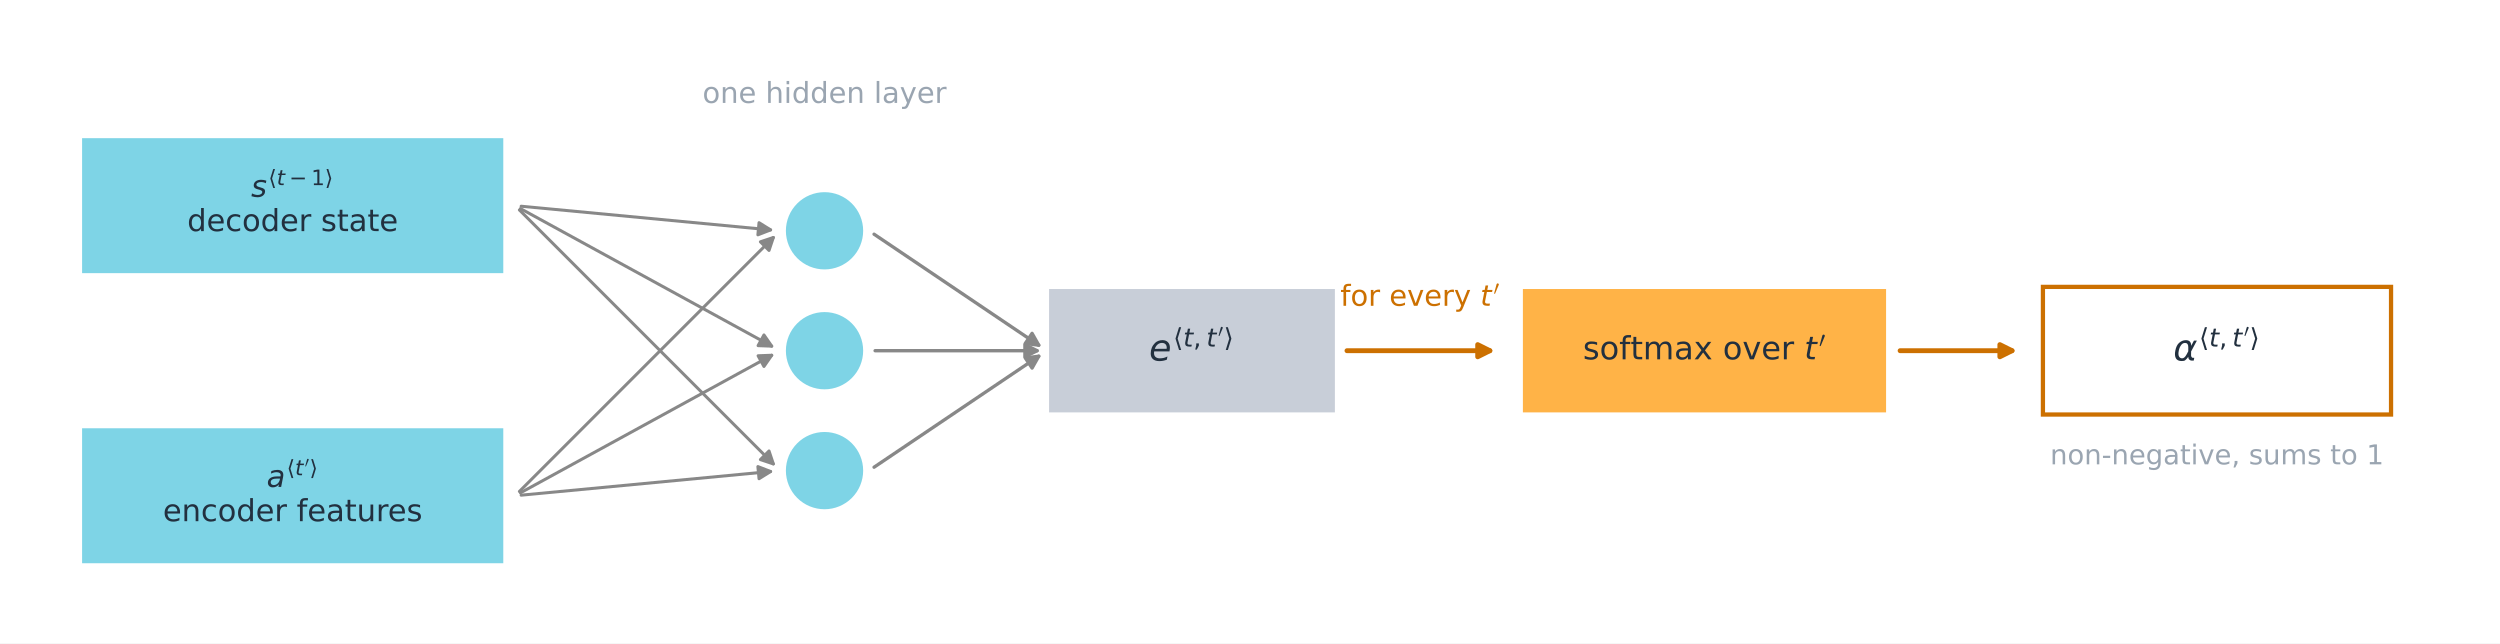
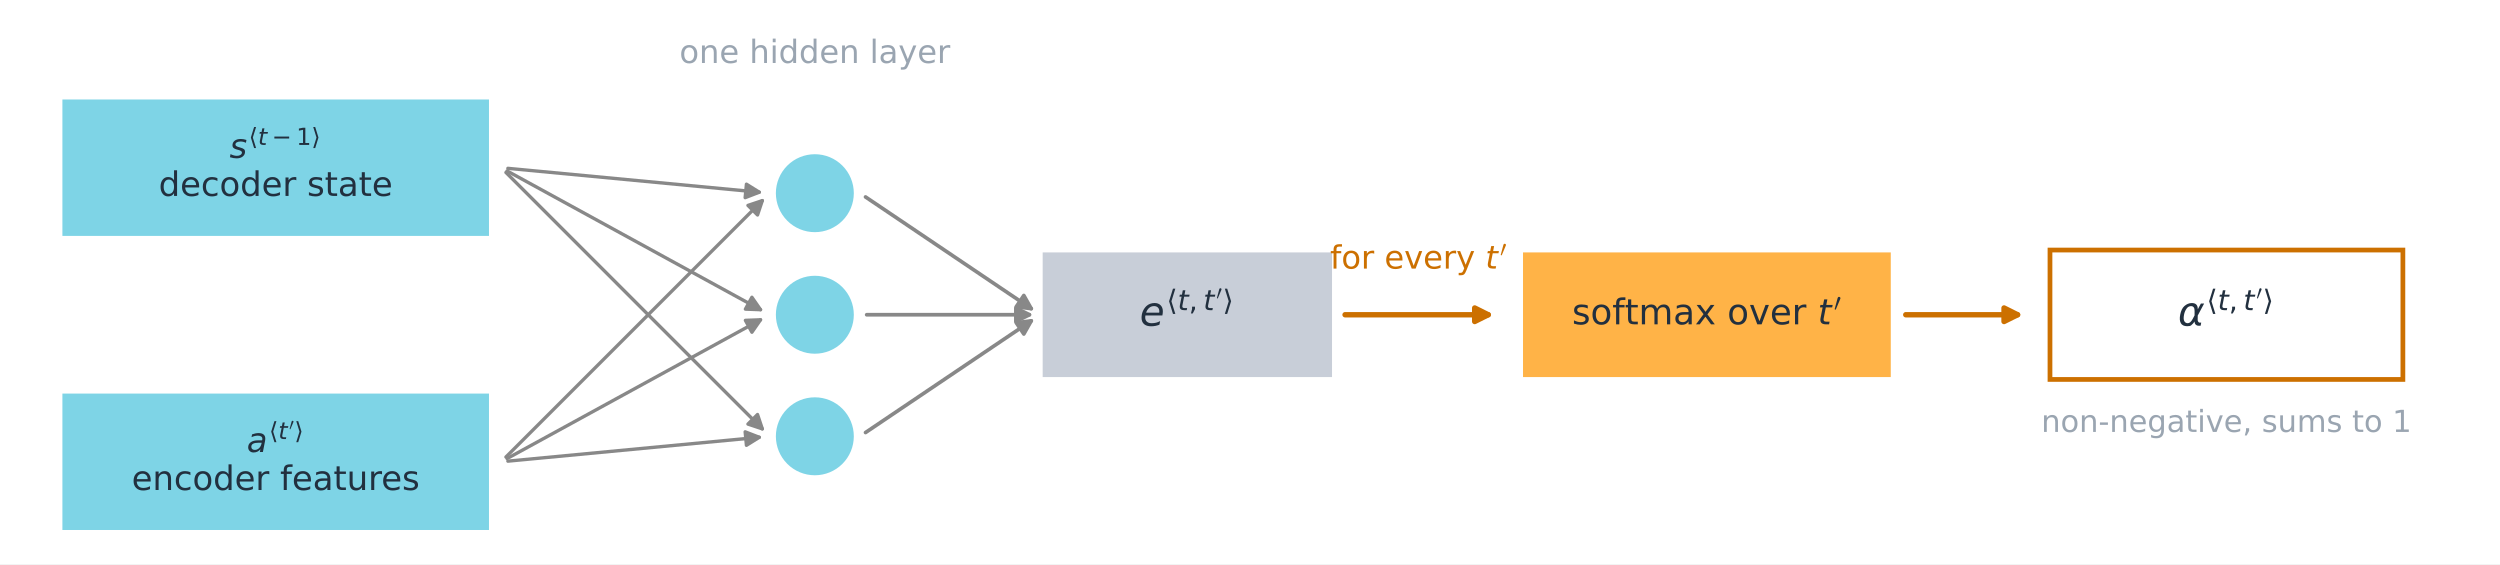
- <svg xmlns="http://www.w3.org/2000/svg" xmlns:xlink="http://www.w3.org/1999/xlink" width="820.8pt" height="211.238pt" viewBox="0 0 820.8 211.238" version="1.1">
+ <svg xmlns="http://www.w3.org/2000/svg" xmlns:xlink="http://www.w3.org/1999/xlink" width="739.694pt" height="166.936pt" viewBox="0 0 739.694 166.936" version="1.1">
  <defs>
    <style type="text/css">*{stroke-linejoin: round; stroke-linecap: butt}</style>
  </defs>
  <g id="figure_1">
    <g id="patch_1">
-       <path d="M 0 211.238  L 820.8 211.238  L 820.8 0  L 0 0  z " style="fill: #ffffff" />
+       <path d="M 0 166.936  L 739.694 166.936  L 739.694 0  L 0 0  z " style="fill: #ffffff" />
    </g>
    <g id="axes_1">
      <g id="patch_2">
-         <path d="M 26.249 90.38  L 165.94 90.38  L 165.94 44.663  L 26.249 44.663  z " clip-path="url(#p524bef32c7)" style="fill: #7ed4e6; stroke: #ffffff; stroke-width: 1.4; stroke-linejoin: miter" />
+         <path d="M 17.763 70.502  L 145.38 70.502  L 145.38 28.736  L 17.763 28.736  z " clip-path="url(#p15add13860)" style="fill: #7ed4e6; stroke: #ffffff; stroke-width: 1.4; stroke-linejoin: miter" />
      </g>
      <g id="patch_3">
-         <path d="M 26.249 185.624  L 165.94 185.624  L 165.94 139.907  L 26.249 139.907  z " clip-path="url(#p524bef32c7)" style="fill: #7ed4e6; stroke: #ffffff; stroke-width: 1.4; stroke-linejoin: miter" />
+         <path d="M 17.763 157.514  L 145.38 157.514  L 145.38 115.748  L 17.763 115.748  z " clip-path="url(#p15add13860)" style="fill: #7ed4e6; stroke: #ffffff; stroke-width: 1.4; stroke-linejoin: miter" />
      </g>
      <g id="patch_4">
-         <path d="M 343.729 136.097  L 438.973 136.097  L 438.973 94.19  L 343.729 94.19  z " clip-path="url(#p524bef32c7)" style="fill: #c8ced8; stroke: #ffffff; stroke-width: 1.4; stroke-linejoin: miter" />
+         <path d="M 307.803 112.268  L 394.816 112.268  L 394.816 73.982  L 307.803 73.982  z " clip-path="url(#p15add13860)" style="fill: #c8ced8; stroke: #ffffff; stroke-width: 1.4; stroke-linejoin: miter" />
      </g>
      <g id="patch_5">
-         <path d="M 499.294 136.097  L 619.937 136.097  L 619.937 94.19  L 499.294 94.19  z " clip-path="url(#p524bef32c7)" style="fill: #ffb347; stroke: #ffffff; stroke-width: 1.4; stroke-linejoin: miter" />
+         <path d="M 449.923 112.268  L 560.139 112.268  L 560.139 73.982  L 449.923 73.982  z " clip-path="url(#p15add13860)" style="fill: #ffb347; stroke: #ffffff; stroke-width: 1.4; stroke-linejoin: miter" />
      </g>
      <g id="patch_6">
-         <path d="M 670.734 136.097  L 785.027 136.097  L 785.027 94.19  L 670.734 94.19  z " clip-path="url(#p524bef32c7)" style="fill: #ffffff; stroke: #cc7000; stroke-width: 1.4; stroke-linejoin: miter" />
+         <path d="M 606.545 112.268  L 710.96 112.268  L 710.96 73.982  L 606.545 73.982  z " clip-path="url(#p15add13860)" style="fill: #ffffff; stroke: #cc7000; stroke-width: 1.4; stroke-linejoin: miter" />
      </g>
      <g id="text_1">
-         <g style="fill: #22303f" transform="translate(82.44449 64.68173) scale(0.1 -0.1)">
+         <g style="fill: #22303f" transform="translate(67.9215 46.77942) scale(0.1 -0.1)">
          <defs>
            <path id="DejaVuSans-Oblique-73" d="M 3200 3397  L 3091 2853  Q 2863 2978 2609 3040  Q 2356 3103 2088 3103  Q 1634 3103 1373 2948  Q 1113 2794 1113 2528  Q 1113 2219 1719 2053  Q 1766 2041 1788 2034  L 1972 1978  Q 2547 1819 2739 1644  Q 2931 1469 2931 1166  Q 2931 609 2489 259  Q 2047 -91 1331 -91  Q 1053 -91 747 -37  Q 441 16 72 128  L 184 722  Q 500 559 806 475  Q 1113 391 1394 391  Q 1816 391 2080 572  Q 2344 753 2344 1031  Q 2344 1331 1650 1516  L 1591 1531  L 1394 1581  Q 956 1697 753 1886  Q 550 2075 550 2369  Q 550 2928 970 3256  Q 1391 3584 2113 3584  Q 2397 3584 2667 3537  Q 2938 3491 3200 3397  z " transform="scale(0.015625)" />
            <path id="DejaVuSans-27e8" d="M 572 2006  L 1453 4856  L 1984 4856  L 1103 2006  L 1984 -844  L 1453 -844  L 572 2006  z " transform="scale(0.015625)" />
            <path id="DejaVuSans-Oblique-74" d="M 2706 3500  L 2619 3053  L 1472 3053  L 1100 1153  Q 1081 1047 1072 975  Q 1063 903 1063 863  Q 1063 663 1183 572  Q 1303 481 1569 481  L 2150 481  L 2053 0  L 1503 0  Q 991 0 739 200  Q 488 400 488 806  Q 488 878 497 964  Q 506 1050 525 1153  L 897 3053  L 409 3053  L 500 3500  L 978 3500  L 1172 4494  L 1747 4494  L 1556 3500  L 2706 3500  z " transform="scale(0.015625)" />
            <path id="DejaVuSans-2212" d="M 678 2272  L 4684 2272  L 4684 1741  L 678 1741  L 678 2272  z " transform="scale(0.015625)" />
            <path id="DejaVuSans-31" d="M 794 531  L 1825 531  L 1825 4091  L 703 3866  L 703 4441  L 1819 4666  L 2450 4666  L 2450 531  L 3481 531  L 3481 0  L 794 0  L 794 531  z " transform="scale(0.015625)" />
            <path id="DejaVuSans-27e9" d="M 1925 2006  L 1044 -844  L 513 -844  L 1394 2006  L 513 4856  L 1044 4856  L 1925 2006  z " transform="scale(0.015625)" />
          </defs>
          <use xlink:href="#DejaVuSans-Oblique-73" transform="translate(0 0.60625)" />
          <use xlink:href="#DejaVuSans-27e8" transform="translate(56.7495 38.8875) scale(0.7)" />
          <use xlink:href="#DejaVuSans-Oblique-74" transform="translate(84.05908 38.8875) scale(0.7)" />
          <use xlink:href="#DejaVuSans-2212" transform="translate(125.1431 38.8875) scale(0.7)" />
          <use xlink:href="#DejaVuSans-31" transform="translate(197.4331 38.8875) scale(0.7)" />
          <use xlink:href="#DejaVuSans-27e9" transform="translate(241.9692 38.8875) scale(0.7)" />
        </g>
-         <g style="fill: #22303f" transform="translate(61.47418 75.87954) scale(0.1 -0.1)">
+         <g style="fill: #22303f" transform="translate(46.95119 57.97724) scale(0.1 -0.1)">
          <defs>
            <path id="DejaVuSans-64" d="M 2906 2969  L 2906 4863  L 3481 4863  L 3481 0  L 2906 0  L 2906 525  Q 2725 213 2448 61  Q 2172 -91 1784 -91  Q 1150 -91 751 415  Q 353 922 353 1747  Q 353 2572 751 3078  Q 1150 3584 1784 3584  Q 2172 3584 2448 3432  Q 2725 3281 2906 2969  z M 947 1747  Q 947 1113 1208 752  Q 1469 391 1925 391  Q 2381 391 2643 752  Q 2906 1113 2906 1747  Q 2906 2381 2643 2742  Q 2381 3103 1925 3103  Q 1469 3103 1208 2742  Q 947 2381 947 1747  z " transform="scale(0.015625)" />
            <path id="DejaVuSans-65" d="M 3597 1894  L 3597 1613  L 953 1613  Q 991 1019 1311 708  Q 1631 397 2203 397  Q 2534 397 2845 478  Q 3156 559 3463 722  L 3463 178  Q 3153 47 2828 -22  Q 2503 -91 2169 -91  Q 1331 -91 842 396  Q 353 884 353 1716  Q 353 2575 817 3079  Q 1281 3584 2069 3584  Q 2775 3584 3186 3129  Q 3597 2675 3597 1894  z M 3022 2063  Q 3016 2534 2758 2815  Q 2500 3097 2075 3097  Q 1594 3097 1305 2825  Q 1016 2553 972 2059  L 3022 2063  z " transform="scale(0.015625)" />
            <path id="DejaVuSans-63" d="M 3122 3366  L 3122 2828  Q 2878 2963 2633 3030  Q 2388 3097 2138 3097  Q 1578 3097 1268 2742  Q 959 2388 959 1747  Q 959 1106 1268 751  Q 1578 397 2138 397  Q 2388 397 2633 464  Q 2878 531 3122 666  L 3122 134  Q 2881 22 2623 -34  Q 2366 -91 2075 -91  Q 1284 -91 818 406  Q 353 903 353 1747  Q 353 2603 823 3093  Q 1294 3584 2113 3584  Q 2378 3584 2631 3529  Q 2884 3475 3122 3366  z " transform="scale(0.015625)" />
            <path id="DejaVuSans-6f" d="M 1959 3097  Q 1497 3097 1228 2736  Q 959 2375 959 1747  Q 959 1119 1226 758  Q 1494 397 1959 397  Q 2419 397 2687 759  Q 2956 1122 2956 1747  Q 2956 2369 2687 2733  Q 2419 3097 1959 3097  z M 1959 3584  Q 2709 3584 3137 3096  Q 3566 2609 3566 1747  Q 3566 888 3137 398  Q 2709 -91 1959 -91  Q 1206 -91 779 398  Q 353 888 353 1747  Q 353 2609 779 3096  Q 1206 3584 1959 3584  z " transform="scale(0.015625)" />
            <path id="DejaVuSans-72" d="M 2631 2963  Q 2534 3019 2420 3045  Q 2306 3072 2169 3072  Q 1681 3072 1420 2755  Q 1159 2438 1159 1844  L 1159 0  L 581 0  L 581 3500  L 1159 3500  L 1159 2956  Q 1341 3275 1631 3429  Q 1922 3584 2338 3584  Q 2397 3584 2469 3576  Q 2541 3569 2628 3553  L 2631 2963  z " transform="scale(0.015625)" />
            <path id="DejaVuSans-20" transform="scale(0.015625)" />
            <path id="DejaVuSans-73" d="M 2834 3397  L 2834 2853  Q 2591 2978 2328 3040  Q 2066 3103 1784 3103  Q 1356 3103 1142 2972  Q 928 2841 928 2578  Q 928 2378 1081 2264  Q 1234 2150 1697 2047  L 1894 2003  Q 2506 1872 2764 1633  Q 3022 1394 3022 966  Q 3022 478 2636 193  Q 2250 -91 1575 -91  Q 1294 -91 989 -36  Q 684 19 347 128  L 347 722  Q 666 556 975 473  Q 1284 391 1588 391  Q 1994 391 2212 530  Q 2431 669 2431 922  Q 2431 1156 2273 1281  Q 2116 1406 1581 1522  L 1381 1569  Q 847 1681 609 1914  Q 372 2147 372 2553  Q 372 3047 722 3315  Q 1072 3584 1716 3584  Q 2034 3584 2315 3537  Q 2597 3491 2834 3397  z " transform="scale(0.015625)" />
            <path id="DejaVuSans-74" d="M 1172 4494  L 1172 3500  L 2356 3500  L 2356 3053  L 1172 3053  L 1172 1153  Q 1172 725 1289 603  Q 1406 481 1766 481  L 2356 481  L 2356 0  L 1766 0  Q 1100 0 847 248  Q 594 497 594 1153  L 594 3053  L 172 3053  L 172 3500  L 594 3500  L 594 4494  L 1172 4494  z " transform="scale(0.015625)" />
            <path id="DejaVuSans-61" d="M 2194 1759  Q 1497 1759 1228 1600  Q 959 1441 959 1056  Q 959 750 1161 570  Q 1363 391 1709 391  Q 2188 391 2477 730  Q 2766 1069 2766 1631  L 2766 1759  L 2194 1759  z M 3341 1997  L 3341 0  L 2766 0  L 2766 531  Q 2569 213 2275 61  Q 1981 -91 1556 -91  Q 1019 -91 701 211  Q 384 513 384 1019  Q 384 1609 779 1909  Q 1175 2209 1959 2209  L 2766 2209  L 2766 2266  Q 2766 2663 2505 2880  Q 2244 3097 1772 3097  Q 1472 3097 1187 3025  Q 903 2953 641 2809  L 641 3341  Q 956 3463 1253 3523  Q 1550 3584 1831 3584  Q 2591 3584 2966 3190  Q 3341 2797 3341 1997  z " transform="scale(0.015625)" />
          </defs>
          <use xlink:href="#DejaVuSans-64" />
          <use xlink:href="#DejaVuSans-65" transform="translate(63.47656 0)" />
          <use xlink:href="#DejaVuSans-63" transform="translate(125 0)" />
          <use xlink:href="#DejaVuSans-6f" transform="translate(179.9805 0)" />
          <use xlink:href="#DejaVuSans-64" transform="translate(241.1621 0)" />
          <use xlink:href="#DejaVuSans-65" transform="translate(304.6387 0)" />
          <use xlink:href="#DejaVuSans-72" transform="translate(366.1621 0)" />
          <use xlink:href="#DejaVuSans-20" transform="translate(407.2754 0)" />
          <use xlink:href="#DejaVuSans-73" transform="translate(439.0625 0)" />
          <use xlink:href="#DejaVuSans-74" transform="translate(491.1621 0)" />
          <use xlink:href="#DejaVuSans-61" transform="translate(530.3711 0)" />
          <use xlink:href="#DejaVuSans-74" transform="translate(591.6504 0)" />
          <use xlink:href="#DejaVuSans-65" transform="translate(630.8594 0)" />
        </g>
      </g>
      <g id="text_2">
-         <g style="fill: #22303f" transform="translate(87.54449 159.9258) scale(0.1 -0.1)">
+         <g style="fill: #22303f" transform="translate(73.0215 133.7917) scale(0.1 -0.1)">
          <defs>
            <path id="DejaVuSans-Oblique-61" d="M 3438 1997  L 3047 0  L 2472 0  L 2578 531  Q 2325 219 2001 64  Q 1678 -91 1281 -91  Q 834 -91 548 182  Q 263 456 263 884  Q 263 1497 752 1853  Q 1241 2209 2100 2209  L 2900 2209  L 2931 2363  Q 2938 2388 2941 2417  Q 2944 2447 2944 2509  Q 2944 2788 2717 2942  Q 2491 3097 2081 3097  Q 1800 3097 1504 3025  Q 1209 2953 897 2809  L 997 3341  Q 1322 3463 1633 3523  Q 1944 3584 2234 3584  Q 2853 3584 3176 3315  Q 3500 3047 3500 2534  Q 3500 2431 3484 2292  Q 3469 2153 3438 1997  z M 2816 1759  L 2241 1759  Q 1534 1759 1195 1570  Q 856 1381 856 984  Q 856 709 1029 553  Q 1203 397 1509 397  Q 1978 397 2328 733  Q 2678 1069 2791 1631  L 2816 1759  z " transform="scale(0.015625)" />
            <path id="Cmsy10-30" d="M 225 347  Q 184 359 184 409  L 966 3316  Q 1003 3434 1093 3506  Q 1184 3578 1300 3578  Q 1450 3578 1564 3479  Q 1678 3381 1678 3231  Q 1678 3166 1644 3084  L 488 319  Q 466 275 428 275  Q 394 275 320 306  Q 247 338 225 347  z " transform="scale(0.015625)" />
          </defs>
          <use xlink:href="#DejaVuSans-Oblique-61" transform="translate(0 0.527812)" />
          <use xlink:href="#DejaVuSans-27e8" transform="translate(65.92919 38.80906) scale(0.7)" />
          <use xlink:href="#DejaVuSans-Oblique-74" transform="translate(93.23876 38.80906) scale(0.7)" />
          <use xlink:href="#Cmsy10-30" transform="translate(125.3334 65.60594) scale(0.49)" />
          <use xlink:href="#DejaVuSans-27e9" transform="translate(140.7177 38.80906) scale(0.7)" />
        </g>
-         <g style="fill: #22303f" transform="translate(53.49136 171.1236) scale(0.1 -0.1)">
+         <g style="fill: #22303f" transform="translate(38.96838 144.9895) scale(0.1 -0.1)">
          <defs>
            <path id="DejaVuSans-6e" d="M 3513 2113  L 3513 0  L 2938 0  L 2938 2094  Q 2938 2591 2744 2837  Q 2550 3084 2163 3084  Q 1697 3084 1428 2787  Q 1159 2491 1159 1978  L 1159 0  L 581 0  L 581 3500  L 1159 3500  L 1159 2956  Q 1366 3272 1645 3428  Q 1925 3584 2291 3584  Q 2894 3584 3203 3211  Q 3513 2838 3513 2113  z " transform="scale(0.015625)" />
            <path id="DejaVuSans-66" d="M 2375 4863  L 2375 4384  L 1825 4384  Q 1516 4384 1395 4259  Q 1275 4134 1275 3809  L 1275 3500  L 2222 3500  L 2222 3053  L 1275 3053  L 1275 0  L 697 0  L 697 3053  L 147 3053  L 147 3500  L 697 3500  L 697 3744  Q 697 4328 969 4595  Q 1241 4863 1831 4863  L 2375 4863  z " transform="scale(0.015625)" />
            <path id="DejaVuSans-75" d="M 544 1381  L 544 3500  L 1119 3500  L 1119 1403  Q 1119 906 1312 657  Q 1506 409 1894 409  Q 2359 409 2629 706  Q 2900 1003 2900 1516  L 2900 3500  L 3475 3500  L 3475 0  L 2900 0  L 2900 538  Q 2691 219 2414 64  Q 2138 -91 1772 -91  Q 1169 -91 856 284  Q 544 659 544 1381  z M 1991 3584  L 1991 3584  z " transform="scale(0.015625)" />
          </defs>
          <use xlink:href="#DejaVuSans-65" />
          <use xlink:href="#DejaVuSans-6e" transform="translate(61.52344 0)" />
          <use xlink:href="#DejaVuSans-63" transform="translate(124.9023 0)" />
          <use xlink:href="#DejaVuSans-6f" transform="translate(179.8828 0)" />
          <use xlink:href="#DejaVuSans-64" transform="translate(241.0645 0)" />
          <use xlink:href="#DejaVuSans-65" transform="translate(304.541 0)" />
          <use xlink:href="#DejaVuSans-72" transform="translate(366.0645 0)" />
          <use xlink:href="#DejaVuSans-20" transform="translate(407.1777 0)" />
          <use xlink:href="#DejaVuSans-66" transform="translate(438.9648 0)" />
          <use xlink:href="#DejaVuSans-65" transform="translate(474.1699 0)" />
          <use xlink:href="#DejaVuSans-61" transform="translate(535.6934 0)" />
          <use xlink:href="#DejaVuSans-74" transform="translate(596.9727 0)" />
          <use xlink:href="#DejaVuSans-75" transform="translate(636.1816 0)" />
          <use xlink:href="#DejaVuSans-72" transform="translate(699.5605 0)" />
          <use xlink:href="#DejaVuSans-65" transform="translate(738.4238 0)" />
          <use xlink:href="#DejaVuSans-73" transform="translate(799.9473 0)" />
        </g>
      </g>
      <g id="patch_7">
-         <path d="M 170.53 68.936  Q 212.611 111.017 253.901 152.307  " style="fill: none; stroke: #888888; stroke-linecap: round" />
-         <path d="M 252.487 148.065  L 253.901 152.307  L 249.659 150.893  z " style="fill: #888888; stroke: #888888; stroke-linecap: round" />
+         <path d="M 149.695 51.033  Q 188.017 89.355 225.549 126.887  " style="fill: none; stroke: #888888; stroke-linecap: round" />
+         <path d="M 224.135 122.644  L 225.549 126.887  L 221.306 125.473  z " style="fill: #888888; stroke: #888888; stroke-linecap: round" />
      </g>
      <g id="patch_8">
-         <path d="M 170.87 68.482  Q 212.609 91.332 253.368 113.645  " style="fill: none; stroke: #888888; stroke-linecap: round" />
-         <path d="M 250.82 109.97  L 253.368 113.645  L 248.899 113.479  z " style="fill: #888888; stroke: #888888; stroke-linecap: round" />
+         <path d="M 150.034 50.579  Q 188.017 71.372 225.019 91.629  " style="fill: none; stroke: #888888; stroke-linecap: round" />
+         <path d="M 222.47 87.954  L 225.019 91.629  L 220.55 91.462  z " style="fill: #888888; stroke: #888888; stroke-linecap: round" />
      </g>
      <g id="patch_9">
-         <path d="M 171.109 67.71  Q 212.612 71.649 253.002 75.481  " style="fill: none; stroke: #888888; stroke-linecap: round" />
-         <path d="M 249.209 73.112  L 253.002 75.481  L 248.831 77.095  z " style="fill: #888888; stroke: #888888; stroke-linecap: round" />
+         <path d="M 150.274 49.808  Q 188.018 53.39 224.648 56.865  " style="fill: none; stroke: #888888; stroke-linecap: round" />
+         <path d="M 220.855 54.497  L 224.648 56.865  L 220.477 58.479  z " style="fill: #888888; stroke: #888888; stroke-linecap: round" />
      </g>
      <g id="patch_10">
-         <path d="M 171.109 162.576  Q 212.612 158.638 253.002 154.805  " style="fill: none; stroke: #888888; stroke-linecap: round" />
-         <path d="M 248.831 153.192  L 253.002 154.805  L 249.209 157.174  z " style="fill: #888888; stroke: #888888; stroke-linecap: round" />
+         <path d="M 150.274 136.442  Q 188.018 132.861 224.648 129.385  " style="fill: none; stroke: #888888; stroke-linecap: round" />
+         <path d="M 220.477 127.771  L 224.648 129.385  L 220.855 131.754  z " style="fill: #888888; stroke: #888888; stroke-linecap: round" />
      </g>
      <g id="patch_11">
-         <path d="M 170.87 161.805  Q 212.609 138.955 253.368 116.641  " style="fill: none; stroke: #888888; stroke-linecap: round" />
-         <path d="M 248.899 116.808  L 253.368 116.641  L 250.82 120.316  z " style="fill: #888888; stroke: #888888; stroke-linecap: round" />
+         <path d="M 150.034 135.671  Q 188.017 114.878 225.019 94.621  " style="fill: none; stroke: #888888; stroke-linecap: round" />
+         <path d="M 220.55 94.788  L 225.019 94.621  L 222.47 98.297  z " style="fill: #888888; stroke: #888888; stroke-linecap: round" />
      </g>
      <g id="patch_12">
-         <path d="M 170.53 161.35  Q 212.611 119.269 253.901 77.979  " style="fill: none; stroke: #888888; stroke-linecap: round" />
-         <path d="M 249.659 79.393  L 253.901 77.979  L 252.487 82.222  z " style="fill: #888888; stroke: #888888; stroke-linecap: round" />
+         <path d="M 149.695 135.217  Q 188.017 96.895 225.549 59.363  " style="fill: none; stroke: #888888; stroke-linecap: round" />
+         <path d="M 221.306 60.777  L 225.549 59.363  L 224.135 63.606  z " style="fill: #888888; stroke: #888888; stroke-linecap: round" />
      </g>
      <g id="patch_13">
-         <path d="M 270.709 167.845  C 274.245 167.845 277.637 166.44 280.137 163.94  C 282.638 161.439 284.043 158.047 284.043 154.511  C 284.043 150.975 282.638 147.583 280.137 145.082  C 277.637 142.582 274.245 141.177 270.709 141.177  C 267.172 141.177 263.78 142.582 261.28 145.082  C 258.779 147.583 257.374 150.975 257.374 154.511  C 257.374 158.047 258.779 161.439 261.28 163.94  C 263.78 166.44 267.172 167.845 270.709 167.845  z " clip-path="url(#p524bef32c7)" style="fill: #7ed4e6; stroke: #ffffff; stroke-width: 1.3; stroke-linejoin: miter" />
+         <path d="M 241.094 141.272  C 244.325 141.272 247.423 139.988 249.708 137.704  C 251.992 135.419 253.276 132.321 253.276 129.09  C 253.276 125.859 251.992 122.761 249.708 120.476  C 247.423 118.192 244.325 116.908 241.094 116.908  C 237.863 116.908 234.765 118.192 232.48 120.476  C 230.196 122.761 228.912 125.859 228.912 129.09  C 228.912 132.321 230.196 135.419 232.48 137.704  C 234.765 139.988 237.863 141.272 241.094 141.272  z " clip-path="url(#p15add13860)" style="fill: #7ed4e6; stroke: #ffffff; stroke-width: 1.3; stroke-linejoin: miter" />
      </g>
      <g id="patch_14">
-         <path d="M 270.709 128.477  C 274.245 128.477 277.637 127.073 280.137 124.572  C 282.638 122.071 284.043 118.68 284.043 115.143  C 284.043 111.607 282.638 108.215 280.137 105.715  C 277.637 103.214 274.245 101.809 270.709 101.809  C 267.172 101.809 263.78 103.214 261.28 105.715  C 258.779 108.215 257.374 111.607 257.374 115.143  C 257.374 118.68 258.779 122.071 261.28 124.572  C 263.78 127.073 267.172 128.477 270.709 128.477  z " clip-path="url(#p524bef32c7)" style="fill: #7ed4e6; stroke: #ffffff; stroke-width: 1.3; stroke-linejoin: miter" />
+         <path d="M 241.094 105.307  C 244.325 105.307 247.423 104.023 249.708 101.739  C 251.992 99.454 253.276 96.356 253.276 93.125  C 253.276 89.894 251.992 86.796 249.708 84.511  C 247.423 82.227 244.325 80.943 241.094 80.943  C 237.863 80.943 234.765 82.227 232.48 84.511  C 230.196 86.796 228.912 89.894 228.912 93.125  C 228.912 96.356 230.196 99.454 232.48 101.739  C 234.765 104.023 237.863 105.307 241.094 105.307  z " clip-path="url(#p15add13860)" style="fill: #7ed4e6; stroke: #ffffff; stroke-width: 1.3; stroke-linejoin: miter" />
      </g>
      <g id="patch_15">
-         <path d="M 270.709 89.11  C 274.245 89.11 277.637 87.705 280.137 85.204  C 282.638 82.704 284.043 79.312 284.043 75.776  C 284.043 72.239 282.638 68.848 280.137 66.347  C 277.637 63.847 274.245 62.442 270.709 62.442  C 267.172 62.442 263.78 63.847 261.28 66.347  C 258.779 68.848 257.374 72.239 257.374 75.776  C 257.374 79.312 258.779 82.704 261.28 85.204  C 263.78 87.705 267.172 89.11 270.709 89.11  z " clip-path="url(#p524bef32c7)" style="fill: #7ed4e6; stroke: #ffffff; stroke-width: 1.3; stroke-linejoin: miter" />
+         <path d="M 241.094 69.342  C 244.325 69.342 247.423 68.058 249.708 65.774  C 251.992 63.489 253.276 60.391 253.276 57.16  C 253.276 53.929 251.992 50.831 249.708 48.546  C 247.423 46.262 244.325 44.978 241.094 44.978  C 237.863 44.978 234.765 46.262 232.48 48.546  C 230.196 50.831 228.912 53.929 228.912 57.16  C 228.912 60.391 230.196 63.489 232.48 65.774  C 234.765 68.058 237.863 69.342 241.094 69.342  z " clip-path="url(#p15add13860)" style="fill: #7ed4e6; stroke: #ffffff; stroke-width: 1.3; stroke-linejoin: miter" />
      </g>
      <g id="text_3">
-         <g style="fill: #9aa5b1" transform="translate(230.6387 33.79753) scale(0.095 -0.095)">
+         <g style="fill: #9aa5b1" transform="translate(201.024 18.63917) scale(0.095 -0.095)">
          <defs>
            <path id="DejaVuSans-68" d="M 3513 2113  L 3513 0  L 2938 0  L 2938 2094  Q 2938 2591 2744 2837  Q 2550 3084 2163 3084  Q 1697 3084 1428 2787  Q 1159 2491 1159 1978  L 1159 0  L 581 0  L 581 4863  L 1159 4863  L 1159 2956  Q 1366 3272 1645 3428  Q 1925 3584 2291 3584  Q 2894 3584 3203 3211  Q 3513 2838 3513 2113  z " transform="scale(0.015625)" />
            <path id="DejaVuSans-69" d="M 603 3500  L 1178 3500  L 1178 0  L 603 0  L 603 3500  z M 603 4863  L 1178 4863  L 1178 4134  L 603 4134  L 603 4863  z " transform="scale(0.015625)" />
            <path id="DejaVuSans-6c" d="M 603 4863  L 1178 4863  L 1178 0  L 603 0  L 603 4863  z " transform="scale(0.015625)" />
            <path id="DejaVuSans-79" d="M 2059 -325  Q 1816 -950 1584 -1140  Q 1353 -1331 966 -1331  L 506 -1331  L 506 -850  L 844 -850  Q 1081 -850 1212 -737  Q 1344 -625 1503 -206  L 1606 56  L 191 3500  L 800 3500  L 1894 763  L 2988 3500  L 3597 3500  L 2059 -325  z " transform="scale(0.015625)" />
          </defs>
          <use xlink:href="#DejaVuSans-6f" />
          <use xlink:href="#DejaVuSans-6e" transform="translate(61.18164 0)" />
          <use xlink:href="#DejaVuSans-65" transform="translate(124.5605 0)" />
          <use xlink:href="#DejaVuSans-20" transform="translate(186.084 0)" />
          <use xlink:href="#DejaVuSans-68" transform="translate(217.8711 0)" />
          <use xlink:href="#DejaVuSans-69" transform="translate(281.25 0)" />
          <use xlink:href="#DejaVuSans-64" transform="translate(309.0332 0)" />
          <use xlink:href="#DejaVuSans-64" transform="translate(372.5098 0)" />
          <use xlink:href="#DejaVuSans-65" transform="translate(435.9863 0)" />
          <use xlink:href="#DejaVuSans-6e" transform="translate(497.5098 0)" />
          <use xlink:href="#DejaVuSans-20" transform="translate(560.8887 0)" />
          <use xlink:href="#DejaVuSans-6c" transform="translate(592.6758 0)" />
          <use xlink:href="#DejaVuSans-61" transform="translate(620.459 0)" />
          <use xlink:href="#DejaVuSans-79" transform="translate(681.7383 0)" />
          <use xlink:href="#DejaVuSans-65" transform="translate(740.918 0)" />
          <use xlink:href="#DejaVuSans-72" transform="translate(802.4414 0)" />
        </g>
      </g>
      <g id="patch_16">
-         <path d="M 286.971 153.394  Q 314.52 134.828 341.05 116.949  " style="fill: none; stroke: #888888; stroke-width: 1.1; stroke-linecap: round" />
-         <path d="M 336.615 117.526  L 341.05 116.949  L 338.851 120.843  z " style="fill: #888888; stroke: #888888; stroke-width: 1.1; stroke-linecap: round" />
+         <path d="M 256.094 127.973  Q 281.12 111.107 305.126 94.929  " style="fill: none; stroke: #888888; stroke-width: 1.1; stroke-linecap: round" />
+         <path d="M 300.692 95.506  L 305.126 94.929  L 302.927 98.823  z " style="fill: #888888; stroke: #888888; stroke-width: 1.1; stroke-linecap: round" />
      </g>
      <g id="patch_17">
-         <path d="M 287.313 115.143  Q 314.521 115.143 340.499 115.143  " style="fill: none; stroke: #888888; stroke-width: 1.1; stroke-linecap: round" />
-         <path d="M 336.499 113.143  L 340.499 115.143  L 336.499 117.143  z " style="fill: #888888; stroke: #888888; stroke-width: 1.1; stroke-linecap: round" />
+         <path d="M 256.439 93.125  Q 281.123 93.125 304.576 93.125  " style="fill: none; stroke: #888888; stroke-width: 1.1; stroke-linecap: round" />
+         <path d="M 300.576 91.125  L 304.576 93.125  L 300.576 95.125  z " style="fill: #888888; stroke: #888888; stroke-width: 1.1; stroke-linecap: round" />
      </g>
      <g id="patch_18">
-         <path d="M 286.971 76.893  Q 314.52 95.459 341.05 113.338  " style="fill: none; stroke: #888888; stroke-width: 1.1; stroke-linecap: round" />
-         <path d="M 338.851 109.444  L 341.05 113.338  L 336.615 112.761  z " style="fill: #888888; stroke: #888888; stroke-width: 1.1; stroke-linecap: round" />
+         <path d="M 256.094 58.277  Q 281.12 75.143 305.126 91.321  " style="fill: none; stroke: #888888; stroke-width: 1.1; stroke-linecap: round" />
+         <path d="M 302.927 87.427  L 305.126 91.321  L 300.692 90.744  z " style="fill: #888888; stroke: #888888; stroke-width: 1.1; stroke-linecap: round" />
      </g>
      <g id="text_4">
-         <g style="fill: #22303f" transform="translate(377.2512 118.4546) scale(0.12 -0.12)">
+         <g style="fill: #22303f" transform="translate(337.2094 96.43632) scale(0.12 -0.12)">
          <defs>
            <path id="DejaVuSans-Oblique-65" d="M 3078 2063  Q 3088 2113 3092 2166  Q 3097 2219 3097 2272  Q 3097 2653 2873 2875  Q 2650 3097 2266 3097  Q 1838 3097 1509 2826  Q 1181 2556 1013 2059  L 3078 2063  z M 3578 1613  L 903 1613  Q 884 1494 878 1425  Q 872 1356 872 1306  Q 872 872 1139 634  Q 1406 397 1894 397  Q 2269 397 2603 481  Q 2938 566 3225 728  L 3116 159  Q 2806 34 2476 -28  Q 2147 -91 1806 -91  Q 1078 -91 686 257  Q 294 606 294 1247  Q 294 1794 489 2264  Q 684 2734 1063 3103  Q 1306 3334 1642 3459  Q 1978 3584 2356 3584  Q 2950 3584 3301 3228  Q 3653 2872 3653 2272  Q 3653 2128 3634 1964  Q 3616 1800 3578 1613  z " transform="scale(0.015625)" />
            <path id="DejaVuSans-2c" d="M 750 794  L 1409 794  L 1409 256  L 897 -744  L 494 -744  L 750 256  L 750 794  z " transform="scale(0.015625)" />
          </defs>
          <use xlink:href="#DejaVuSans-Oblique-65" transform="translate(0 0.527812)" />
          <use xlink:href="#DejaVuSans-27e8" transform="translate(66.17333 38.80906) scale(0.7)" />
          <use xlink:href="#DejaVuSans-Oblique-74" transform="translate(93.4829 38.80906) scale(0.7)" />
          <use xlink:href="#DejaVuSans-2c" transform="translate(120.9292 38.80906) scale(0.7)" />
          <use xlink:href="#DejaVuSans-Oblique-74" transform="translate(156.8179 38.80906) scale(0.7)" />
          <use xlink:href="#Cmsy10-30" transform="translate(188.9125 65.60594) scale(0.49)" />
          <use xlink:href="#DejaVuSans-27e9" transform="translate(204.2968 38.80906) scale(0.7)" />
        </g>
      </g>
      <g id="patch_19">
-         <path d="M 442.241 115.143  Q 466.592 115.143 489.154 115.143  " style="fill: none; stroke: #cc7000; stroke-width: 1.6; stroke-linecap: round" />
-         <path d="M 485.154 113.143  L 489.154 115.143  L 485.154 117.143  z " style="fill: #cc7000; stroke: #cc7000; stroke-width: 1.6; stroke-linecap: round" />
+         <path d="M 397.977 93.125  Q 420.048 93.125 440.331 93.125  " style="fill: none; stroke: #cc7000; stroke-width: 1.6; stroke-linecap: round" />
+         <path d="M 436.331 91.125  L 440.331 93.125  L 436.331 95.125  z " style="fill: #cc7000; stroke: #cc7000; stroke-width: 1.6; stroke-linecap: round" />
      </g>
      <g id="text_5">
-         <g style="fill: #cc7000" transform="translate(440.0565 100.4491) scale(0.095 -0.095)">
+         <g style="fill: #cc7000" transform="translate(393.539 79.52844) scale(0.095 -0.095)">
          <defs>
            <path id="DejaVuSans-76" d="M 191 3500  L 800 3500  L 1894 563  L 2988 3500  L 3597 3500  L 2284 0  L 1503 0  L 191 3500  z " transform="scale(0.015625)" />
          </defs>
          <use xlink:href="#DejaVuSans-66" transform="translate(0 0.584375)" />
          <use xlink:href="#DejaVuSans-6f" transform="translate(35.20508 0.584375)" />
          <use xlink:href="#DejaVuSans-72" transform="translate(96.38672 0.584375)" />
          <use xlink:href="#DejaVuSans-20" transform="translate(137.5 0.584375)" />
          <use xlink:href="#DejaVuSans-65" transform="translate(169.2871 0.584375)" />
          <use xlink:href="#DejaVuSans-76" transform="translate(230.8105 0.584375)" />
          <use xlink:href="#DejaVuSans-65" transform="translate(289.9902 0.584375)" />
          <use xlink:href="#DejaVuSans-72" transform="translate(351.5137 0.584375)" />
          <use xlink:href="#DejaVuSans-79" transform="translate(392.627 0.584375)" />
          <use xlink:href="#DejaVuSans-20" transform="translate(451.8066 0.584375)" />
          <use xlink:href="#DejaVuSans-Oblique-74" transform="translate(483.5938 0.584375)" />
          <use xlink:href="#Cmsy10-30" transform="translate(529.4433 38.86563) scale(0.7)" />
        </g>
      </g>
      <g id="text_6">
-         <g style="fill: #22303f" transform="translate(519.7157 118.0407) scale(0.105 -0.105)">
+         <g style="fill: #22303f" transform="translate(465.131 96.02241) scale(0.105 -0.105)">
          <defs>
            <path id="DejaVuSans-6d" d="M 3328 2828  Q 3544 3216 3844 3400  Q 4144 3584 4550 3584  Q 5097 3584 5394 3201  Q 5691 2819 5691 2113  L 5691 0  L 5113 0  L 5113 2094  Q 5113 2597 4934 2840  Q 4756 3084 4391 3084  Q 3944 3084 3684 2787  Q 3425 2491 3425 1978  L 3425 0  L 2847 0  L 2847 2094  Q 2847 2600 2669 2842  Q 2491 3084 2119 3084  Q 1678 3084 1418 2786  Q 1159 2488 1159 1978  L 1159 0  L 581 0  L 581 3500  L 1159 3500  L 1159 2956  Q 1356 3278 1631 3431  Q 1906 3584 2284 3584  Q 2666 3584 2933 3390  Q 3200 3197 3328 2828  z " transform="scale(0.015625)" />
            <path id="DejaVuSans-78" d="M 3513 3500  L 2247 1797  L 3578 0  L 2900 0  L 1881 1375  L 863 0  L 184 0  L 1544 1831  L 300 3500  L 978 3500  L 1906 2253  L 2834 3500  L 3513 3500  z " transform="scale(0.015625)" />
          </defs>
          <use xlink:href="#DejaVuSans-73" transform="translate(0 0.584375)" />
          <use xlink:href="#DejaVuSans-6f" transform="translate(52.09961 0.584375)" />
          <use xlink:href="#DejaVuSans-66" transform="translate(113.2812 0.584375)" />
          <use xlink:href="#DejaVuSans-74" transform="translate(148.4863 0.584375)" />
          <use xlink:href="#DejaVuSans-6d" transform="translate(187.6953 0.584375)" />
          <use xlink:href="#DejaVuSans-61" transform="translate(285.1074 0.584375)" />
          <use xlink:href="#DejaVuSans-78" transform="translate(346.3867 0.584375)" />
          <use xlink:href="#DejaVuSans-20" transform="translate(405.5664 0.584375)" />
          <use xlink:href="#DejaVuSans-6f" transform="translate(437.3535 0.584375)" />
          <use xlink:href="#DejaVuSans-76" transform="translate(498.5352 0.584375)" />
          <use xlink:href="#DejaVuSans-65" transform="translate(557.7148 0.584375)" />
          <use xlink:href="#DejaVuSans-72" transform="translate(619.2383 0.584375)" />
          <use xlink:href="#DejaVuSans-20" transform="translate(660.3516 0.584375)" />
          <use xlink:href="#DejaVuSans-Oblique-74" transform="translate(692.1387 0.584375)" />
          <use xlink:href="#Cmsy10-30" transform="translate(737.9882 38.86563) scale(0.7)" />
        </g>
      </g>
      <g id="patch_20">
-         <path d="M 623.844 115.143  Q 643.112 115.143 660.591 115.143  " style="fill: none; stroke: #cc7000; stroke-width: 1.6; stroke-linecap: round" />
-         <path d="M 656.591 113.143  L 660.591 115.143  L 656.591 117.143  z " style="fill: #cc7000; stroke: #cc7000; stroke-width: 1.6; stroke-linecap: round" />
+         <path d="M 563.876 93.125  Q 581.309 93.125 596.953 93.125  " style="fill: none; stroke: #cc7000; stroke-width: 1.6; stroke-linecap: round" />
+         <path d="M 592.953 91.125  L 596.953 93.125  L 592.953 95.125  z " style="fill: #cc7000; stroke: #cc7000; stroke-width: 1.6; stroke-linecap: round" />
      </g>
      <g id="text_7">
-         <g style="fill: #22303f" transform="translate(713.5403 118.4546) scale(0.12 -0.12)">
+         <g style="fill: #22303f" transform="translate(644.4126 96.43632) scale(0.12 -0.12)">
          <defs>
            <path id="DejaVuSans-Oblique-3b1" d="M 2619 1628  L 2622 2350  Q 2625 3088 2069 3091  Q 1653 3094 1394 2747  Q 1069 2319 959 1747  Q 825 1059 994 731  Q 1169 397 1547 397  Q 1966 397 2319 1063  L 2619 1628  z M 2166 3578  Q 3141 3594 3128 2584  Q 3128 2584 3616 3500  L 4128 3500  L 3119 1603  L 3109 919  Q 3109 766 3194 638  Q 3291 488 3391 488  L 3669 488  L 3575 0  L 3228 0  Q 2934 0 2722 263  Q 2622 394 2619 669  Q 2416 334 2066 50  Q 1900 -81 1453 -78  Q 722 -72 456 397  Q 184 884 353 1747  Q 534 2675 1009 3097  Q 1544 3569 2166 3578  z " transform="scale(0.015625)" />
          </defs>
          <use xlink:href="#DejaVuSans-Oblique-3b1" transform="translate(0 0.527812)" />
          <use xlink:href="#DejaVuSans-27e8" transform="translate(70.58974 38.80906) scale(0.7)" />
          <use xlink:href="#DejaVuSans-Oblique-74" transform="translate(97.89931 38.80906) scale(0.7)" />
          <use xlink:href="#DejaVuSans-2c" transform="translate(125.3456 38.80906) scale(0.7)" />
          <use xlink:href="#DejaVuSans-Oblique-74" transform="translate(161.2343 38.80906) scale(0.7)" />
          <use xlink:href="#Cmsy10-30" transform="translate(193.3289 65.60594) scale(0.49)" />
          <use xlink:href="#DejaVuSans-27e9" transform="translate(208.7132 38.80906) scale(0.7)" />
        </g>
      </g>
      <g id="text_8">
-         <g style="fill: #9aa5b1" transform="translate(673.0928 152.46) scale(0.09 -0.09)">
+         <g style="fill: #9aa5b1" transform="translate(603.9651 127.8076) scale(0.09 -0.09)">
          <defs>
            <path id="DejaVuSans-2d" d="M 313 2009  L 1997 2009  L 1997 1497  L 313 1497  L 313 2009  z " transform="scale(0.015625)" />
            <path id="DejaVuSans-67" d="M 2906 1791  Q 2906 2416 2648 2759  Q 2391 3103 1925 3103  Q 1463 3103 1205 2759  Q 947 2416 947 1791  Q 947 1169 1205 825  Q 1463 481 1925 481  Q 2391 481 2648 825  Q 2906 1169 2906 1791  z M 3481 434  Q 3481 -459 3084 -895  Q 2688 -1331 1869 -1331  Q 1566 -1331 1297 -1286  Q 1028 -1241 775 -1147  L 775 -588  Q 1028 -725 1275 -790  Q 1522 -856 1778 -856  Q 2344 -856 2625 -561  Q 2906 -266 2906 331  L 2906 616  Q 2728 306 2450 153  Q 2172 0 1784 0  Q 1141 0 747 490  Q 353 981 353 1791  Q 353 2603 747 3093  Q 1141 3584 1784 3584  Q 2172 3584 2450 3431  Q 2728 3278 2906 2969  L 2906 3500  L 3481 3500  L 3481 434  z " transform="scale(0.015625)" />
          </defs>
          <use xlink:href="#DejaVuSans-6e" />
          <use xlink:href="#DejaVuSans-6f" transform="translate(63.37891 0)" />
          <use xlink:href="#DejaVuSans-6e" transform="translate(124.5605 0)" />
          <use xlink:href="#DejaVuSans-2d" transform="translate(187.9395 0)" />
          <use xlink:href="#DejaVuSans-6e" transform="translate(224.0234 0)" />
          <use xlink:href="#DejaVuSans-65" transform="translate(287.4023 0)" />
          <use xlink:href="#DejaVuSans-67" transform="translate(348.9258 0)" />
          <use xlink:href="#DejaVuSans-61" transform="translate(412.4023 0)" />
          <use xlink:href="#DejaVuSans-74" transform="translate(473.6816 0)" />
          <use xlink:href="#DejaVuSans-69" transform="translate(512.8906 0)" />
          <use xlink:href="#DejaVuSans-76" transform="translate(540.6738 0)" />
          <use xlink:href="#DejaVuSans-65" transform="translate(599.8535 0)" />
          <use xlink:href="#DejaVuSans-2c" transform="translate(661.377 0)" />
          <use xlink:href="#DejaVuSans-20" transform="translate(693.1641 0)" />
          <use xlink:href="#DejaVuSans-73" transform="translate(724.9512 0)" />
          <use xlink:href="#DejaVuSans-75" transform="translate(777.0508 0)" />
          <use xlink:href="#DejaVuSans-6d" transform="translate(840.4297 0)" />
          <use xlink:href="#DejaVuSans-73" transform="translate(937.8418 0)" />
          <use xlink:href="#DejaVuSans-20" transform="translate(989.9414 0)" />
          <use xlink:href="#DejaVuSans-74" transform="translate(1021.729 0)" />
          <use xlink:href="#DejaVuSans-6f" transform="translate(1060.938 0)" />
          <use xlink:href="#DejaVuSans-20" transform="translate(1122.119 0)" />
          <use xlink:href="#DejaVuSans-31" transform="translate(1153.906 0)" />
        </g>
      </g>
    </g>
  </g>
  <defs>
-     <clipPath id="p524bef32c7">
-       <rect x="7.2" y="7.2" width="806.4" height="196.838" />
+     <clipPath id="p15add13860">
+       <rect x="7.2" y="7.2" width="725.294" height="152.536" />
    </clipPath>
  </defs>
</svg>
